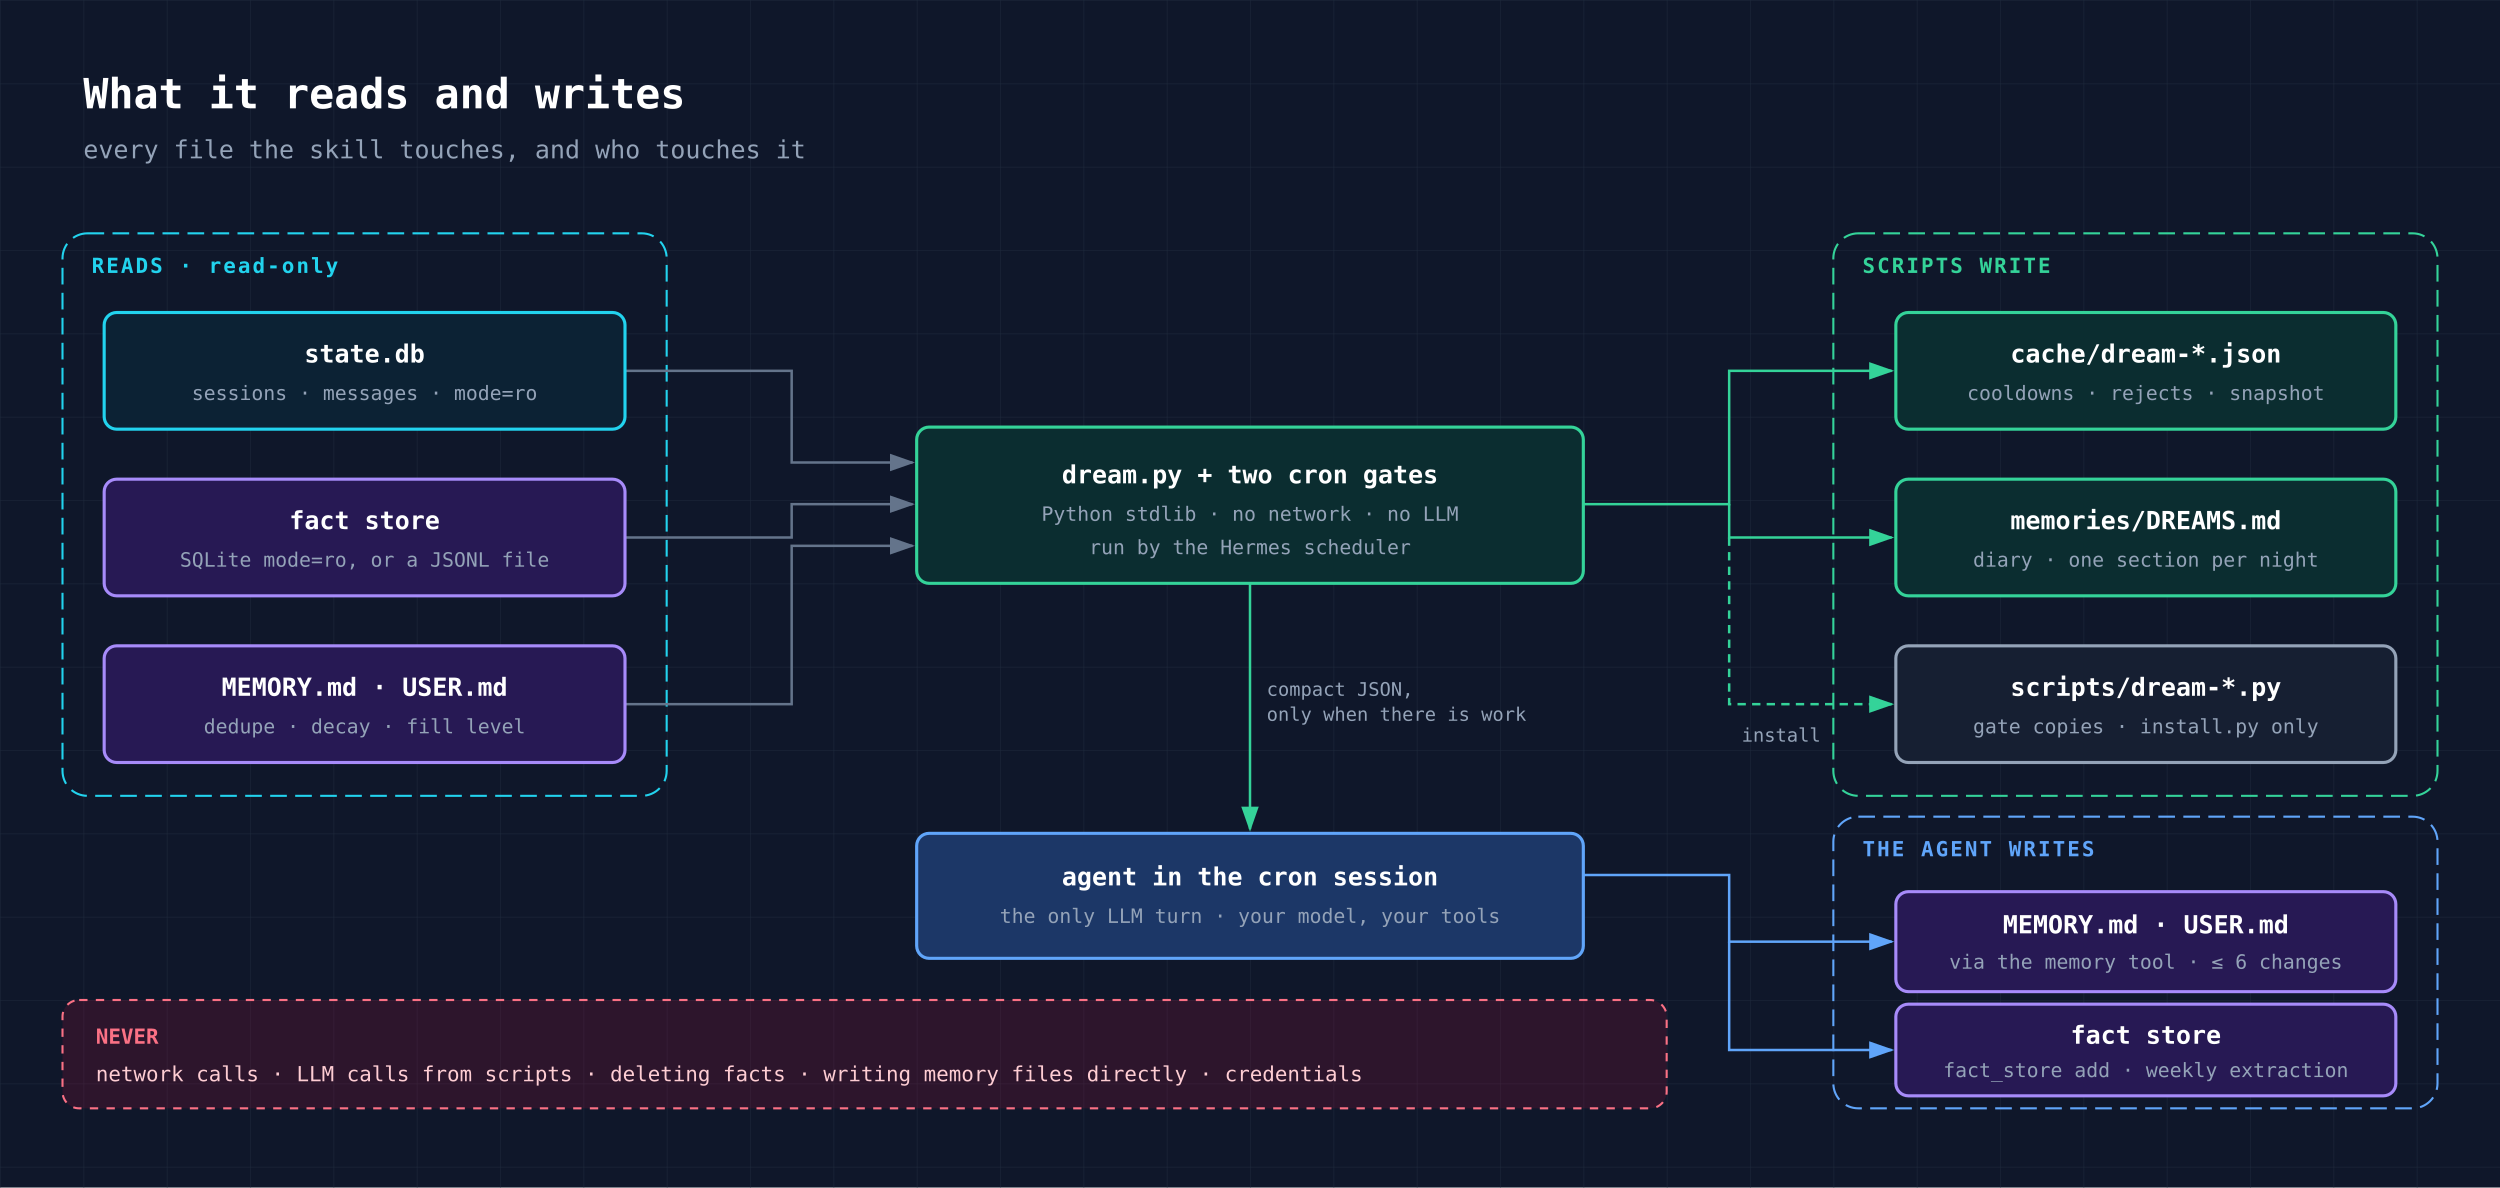
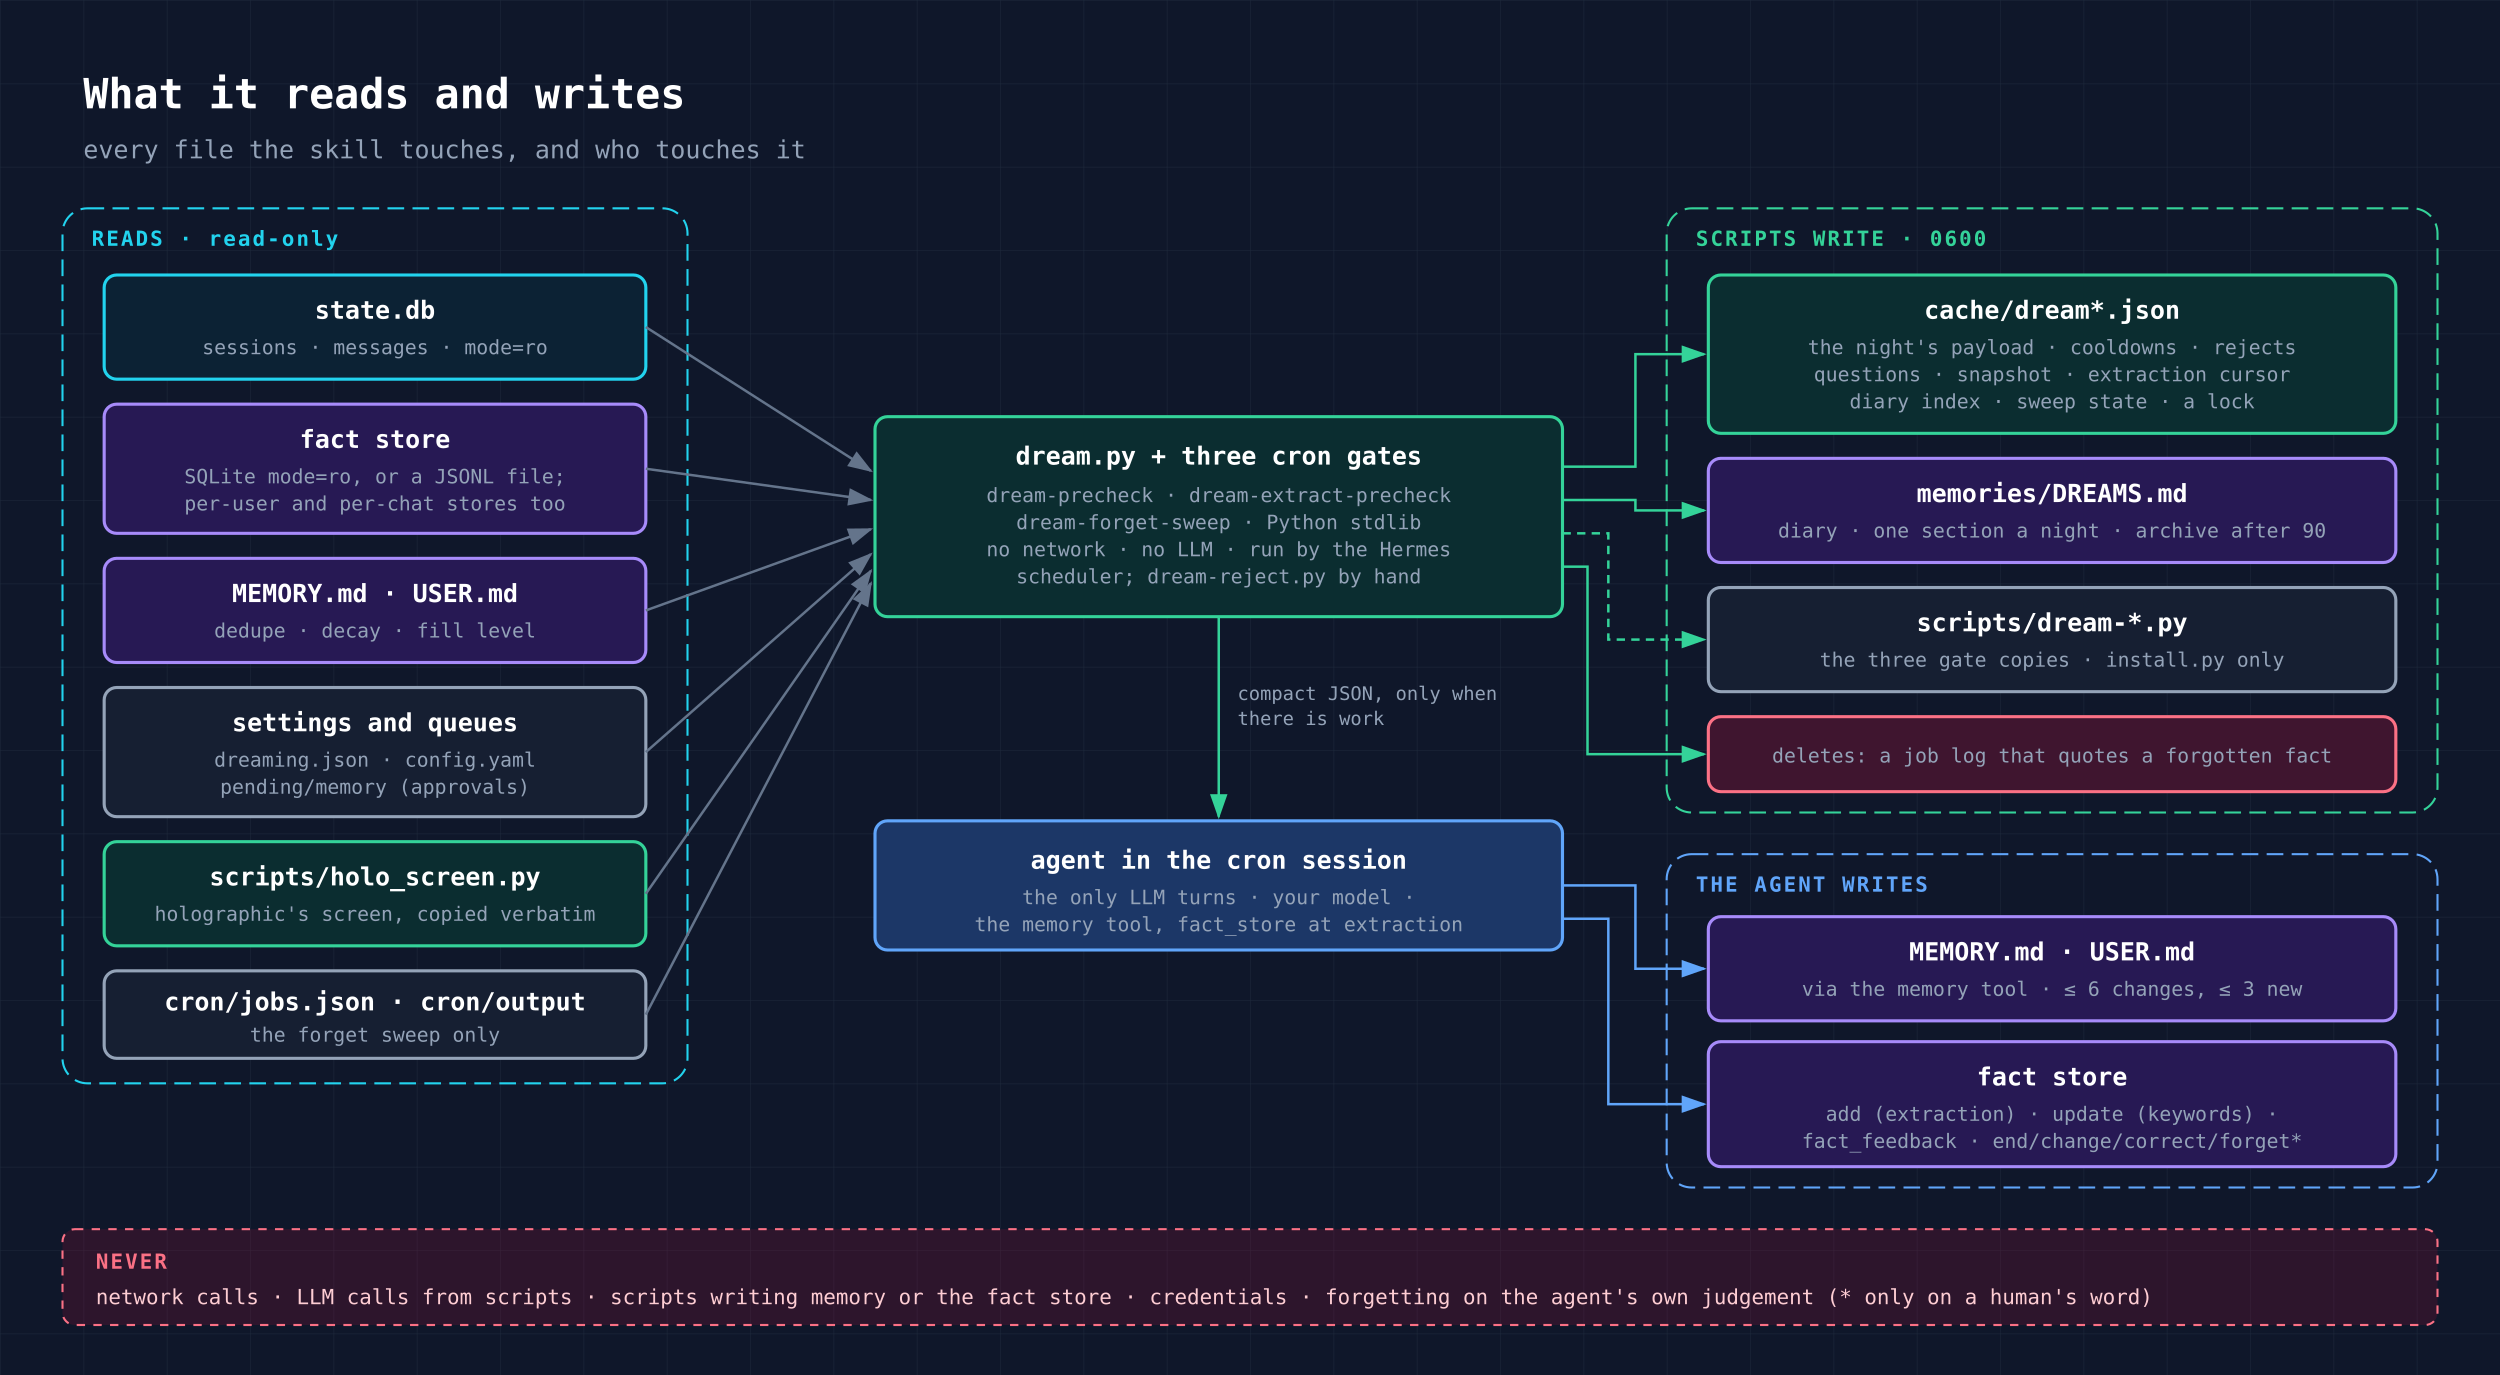
- <svg xmlns="http://www.w3.org/2000/svg" viewBox="0 0 1200 570">
+ <svg xmlns="http://www.w3.org/2000/svg" viewBox="0 0 1200 660">
  <style>
    text { font-family: 'JetBrains Mono', 'Cascadia Code', 'Consolas', monospace; }
+     .title { fill: #ffffff; font-size: 20px; font-weight: 700; }
+     .subtitle { fill: #94a3b8; font-size: 12px; }
    .name { fill: #ffffff; font-size: 12px; font-weight: 600; }
    .sub { fill: #94a3b8; font-size: 9.5px; }
    .tiny { fill: #94a3b8; font-size: 9px; }
    .lane { font-size: 10px; font-weight: 600; letter-spacing: 1px; }
+     .never { fill: #fecdd3; font-size: 10px; }
  </style>
  <defs>
    <pattern id="grid" width="40" height="40" patternUnits="userSpaceOnUse">
      <path d="M 40 0 L 0 0 0 40" fill="none" stroke="#1e293b" stroke-width="0.5" />
    </pattern>
    <marker id="a-slate" markerWidth="10" markerHeight="7" refX="9" refY="3.5" orient="auto">
      <polygon points="0 0, 10 3.5, 0 7" fill="#64748b" />
    </marker>
-     <marker id="a-emerald" markerWidth="10" markerHeight="7" refX="9" refY="3.5" orient="auto">
+     <marker id="a-green" markerWidth="10" markerHeight="7" refX="9" refY="3.5" orient="auto">
      <polygon points="0 0, 10 3.5, 0 7" fill="#34d399" />
    </marker>
    <marker id="a-blue" markerWidth="10" markerHeight="7" refX="9" refY="3.5" orient="auto">
      <polygon points="0 0, 10 3.5, 0 7" fill="#60a5fa" />
    </marker>
  </defs>
-   <rect width="1200" height="570" fill="#0f172a" />
-   <rect width="1200" height="570" fill="url(#grid)" />
-   <rect x="30" y="112" width="290" height="270" rx="12" fill="none" stroke="#22d3ee" stroke-width="1" stroke-dasharray="8,4" />
-   <text x="44" y="131" class="lane" fill="#22d3ee">READS · read-only</text>
-   <rect x="880" y="112" width="290" height="270" rx="12" fill="none" stroke="#34d399" stroke-width="1" stroke-dasharray="8,4" />
-   <text x="894" y="131" class="lane" fill="#34d399">SCRIPTS WRITE</text>
-   <rect x="880" y="392" width="290" height="140" rx="12" fill="none" stroke="#60a5fa" stroke-width="1" stroke-dasharray="8,4" />
-   <text x="894" y="411" class="lane" fill="#60a5fa">THE AGENT WRITES</text>
-   <path d="M 300 178 L 380 178 L 380 222 L 438 222" fill="none" stroke="#64748b" stroke-width="1.2" marker-end="url(#a-slate)" />
-   <path d="M 300 258 L 380 258 L 380 242 L 438 242" fill="none" stroke="#64748b" stroke-width="1.2" marker-end="url(#a-slate)" />
-   <path d="M 300 338 L 380 338 L 380 262 L 438 262" fill="none" stroke="#64748b" stroke-width="1.2" marker-end="url(#a-slate)" />
-   <path d="M 760 242 L 830 242 L 830 178 L 908 178" fill="none" stroke="#34d399" stroke-width="1.2" marker-end="url(#a-emerald)" />
-   <path d="M 830 242 L 830 258 L 908 258" fill="none" stroke="#34d399" stroke-width="1.2" marker-end="url(#a-emerald)" />
-   <path d="M 830 258 L 830 338 L 908 338" fill="none" stroke="#34d399" stroke-width="1.2" stroke-dasharray="4,3" marker-end="url(#a-emerald)" />
-   <text x="836" y="356" class="tiny">install</text>
-   <line x1="600" y1="280" x2="600" y2="398" stroke="#34d399" stroke-width="1.2" marker-end="url(#a-emerald)" />
-   <text x="608" y="334" class="tiny">compact JSON,</text>
-   <text x="608" y="346" class="tiny">only when there is work</text>
-   <path d="M 760 420 L 830 420 L 830 452 L 908 452" fill="none" stroke="#60a5fa" stroke-width="1.2" marker-end="url(#a-blue)" />
-   <path d="M 830 452 L 830 504 L 908 504" fill="none" stroke="#60a5fa" stroke-width="1.2" marker-end="url(#a-blue)" />
-   <rect x="50" y="150" width="250" height="56" rx="6" fill="#0f172a" />
-   <rect x="50" y="150" width="250" height="56" rx="6" fill="rgba(8,51,68,0.4)" stroke="#22d3ee" stroke-width="1.5" />
-   <text x="175" y="174" class="name" text-anchor="middle">state.db</text>
-   <text x="175" y="192" class="sub" text-anchor="middle">sessions · messages · mode=ro</text>
-   <rect x="50" y="230" width="250" height="56" rx="6" fill="#0f172a" />
-   <rect x="50" y="230" width="250" height="56" rx="6" fill="rgba(76,29,149,0.4)" stroke="#a78bfa" stroke-width="1.5" />
-   <text x="175" y="254" class="name" text-anchor="middle">fact store</text>
-   <text x="175" y="272" class="sub" text-anchor="middle">SQLite mode=ro, or a JSONL file</text>
-   <rect x="50" y="310" width="250" height="56" rx="6" fill="#0f172a" />
-   <rect x="50" y="310" width="250" height="56" rx="6" fill="rgba(76,29,149,0.4)" stroke="#a78bfa" stroke-width="1.5" />
-   <text x="175" y="334" class="name" text-anchor="middle">MEMORY.md · USER.md</text>
-   <text x="175" y="352" class="sub" text-anchor="middle">dedupe · decay · fill level</text>
-   <rect x="440" y="205" width="320" height="75" rx="6" fill="#0f172a" />
-   <rect x="440" y="205" width="320" height="75" rx="6" fill="rgba(6,78,59,0.4)" stroke="#34d399" stroke-width="1.5" />
-   <text x="600" y="232" class="name" text-anchor="middle">dream.py + two cron gates</text>
-   <text x="600" y="250" class="sub" text-anchor="middle">Python stdlib · no network · no LLM</text>
-   <text x="600" y="266" class="sub" text-anchor="middle">run by the Hermes scheduler</text>
-   <rect x="440" y="400" width="320" height="60" rx="6" fill="#0f172a" />
-   <rect x="440" y="400" width="320" height="60" rx="6" fill="rgba(59,130,246,0.3)" stroke="#60a5fa" stroke-width="1.5" />
-   <text x="600" y="425" class="name" text-anchor="middle">agent in the cron session</text>
-   <text x="600" y="443" class="sub" text-anchor="middle">the only LLM turn · your model, your tools</text>
-   <rect x="910" y="150" width="240" height="56" rx="6" fill="#0f172a" />
-   <rect x="910" y="150" width="240" height="56" rx="6" fill="rgba(6,78,59,0.4)" stroke="#34d399" stroke-width="1.5" />
-   <text x="1030" y="174" class="name" text-anchor="middle">cache/dream-*.json</text>
-   <text x="1030" y="192" class="sub" text-anchor="middle">cooldowns · rejects · snapshot</text>
-   <rect x="910" y="230" width="240" height="56" rx="6" fill="#0f172a" />
-   <rect x="910" y="230" width="240" height="56" rx="6" fill="rgba(6,78,59,0.4)" stroke="#34d399" stroke-width="1.5" />
-   <text x="1030" y="254" class="name" text-anchor="middle">memories/DREAMS.md</text>
-   <text x="1030" y="272" class="sub" text-anchor="middle">diary · one section per night</text>
-   <rect x="910" y="310" width="240" height="56" rx="6" fill="#0f172a" />
-   <rect x="910" y="310" width="240" height="56" rx="6" fill="rgba(30,41,59,0.5)" stroke="#94a3b8" stroke-width="1.5" />
-   <text x="1030" y="334" class="name" text-anchor="middle">scripts/dream-*.py</text>
-   <text x="1030" y="352" class="sub" text-anchor="middle">gate copies · install.py only</text>
-   <rect x="910" y="428" width="240" height="48" rx="6" fill="#0f172a" />
-   <rect x="910" y="428" width="240" height="48" rx="6" fill="rgba(76,29,149,0.4)" stroke="#a78bfa" stroke-width="1.5" />
-   <text x="1030" y="448" class="name" text-anchor="middle">MEMORY.md · USER.md</text>
-   <text x="1030" y="465" class="sub" text-anchor="middle">via the memory tool · ≤ 6 changes</text>
-   <rect x="910" y="482" width="240" height="44" rx="6" fill="#0f172a" />
-   <rect x="910" y="482" width="240" height="44" rx="6" fill="rgba(76,29,149,0.4)" stroke="#a78bfa" stroke-width="1.5" />
-   <text x="1030" y="501" class="name" text-anchor="middle">fact store</text>
-   <text x="1030" y="517" class="sub" text-anchor="middle">fact_store add · weekly extraction</text>
-   <rect x="30" y="480" width="770" height="52" rx="8" fill="rgba(136,19,55,0.25)" stroke="#fb7185" stroke-width="1" stroke-dasharray="4,4" />
-   <text x="46" y="501" fill="#fb7185" font-size="10" font-weight="600">NEVER</text>
-   <text x="46" y="519" fill="#fecdd3" font-size="10">network calls · LLM calls from scripts · deleting facts · writing memory files directly · credentials</text>
-   <text x="40" y="52" fill="#ffffff" font-size="20" font-weight="700">What it reads and writes</text>
-   <text x="40" y="76" fill="#94a3b8" font-size="12">every file the skill touches, and who touches it</text>
+   <rect width="100%" height="100%" fill="#0f172a" />
+   <rect width="100%" height="100%" fill="url(#grid)" />
+   <text x="40" y="52" class="title">What it reads and writes</text>
+   <text x="40" y="76" class="subtitle">every file the skill touches, and who touches it</text>
+   <rect x="30" y="100" width="300" height="420" rx="12" fill="none" stroke="#22d3ee" stroke-width="1" stroke-dasharray="8,4" />
+   <text x="44" y="118" class="lane" fill="#22d3ee">READS · read-only</text>
+   <rect x="50" y="132" width="260" height="50" rx="6" fill="#0f172a" />
+   <rect x="50" y="132" width="260" height="50" rx="6" fill="rgba(8,51,68,0.4)" stroke="#22d3ee" stroke-width="1.5" />
+   <text x="180" y="153" class="name" text-anchor="middle">state.db</text>
+   <text x="180" y="170" class="sub" text-anchor="middle">sessions · messages · mode=ro</text>
+   <rect x="50" y="194" width="260" height="62" rx="6" fill="#0f172a" />
+   <rect x="50" y="194" width="260" height="62" rx="6" fill="rgba(76,29,149,0.4)" stroke="#a78bfa" stroke-width="1.5" />
+   <text x="180" y="215" class="name" text-anchor="middle">fact store</text>
+   <text x="180" y="232" class="sub" text-anchor="middle">SQLite mode=ro, or a JSONL file;</text>
+   <text x="180" y="245" class="sub" text-anchor="middle">per-user and per-chat stores too</text>
+   <rect x="50" y="268" width="260" height="50" rx="6" fill="#0f172a" />
+   <rect x="50" y="268" width="260" height="50" rx="6" fill="rgba(76,29,149,0.4)" stroke="#a78bfa" stroke-width="1.5" />
+   <text x="180" y="289" class="name" text-anchor="middle">MEMORY.md · USER.md</text>
+   <text x="180" y="306" class="sub" text-anchor="middle">dedupe · decay · fill level</text>
+   <rect x="50" y="330" width="260" height="62" rx="6" fill="#0f172a" />
+   <rect x="50" y="330" width="260" height="62" rx="6" fill="rgba(30,41,59,0.5)" stroke="#94a3b8" stroke-width="1.5" />
+   <text x="180" y="351" class="name" text-anchor="middle">settings and queues</text>
+   <text x="180" y="368" class="sub" text-anchor="middle">dreaming.json · config.yaml</text>
+   <text x="180" y="381" class="sub" text-anchor="middle">pending/memory (approvals)</text>
+   <rect x="50" y="404" width="260" height="50" rx="6" fill="#0f172a" />
+   <rect x="50" y="404" width="260" height="50" rx="6" fill="rgba(6,78,59,0.4)" stroke="#34d399" stroke-width="1.5" />
+   <text x="180" y="425" class="name" text-anchor="middle">scripts/holo_screen.py</text>
+   <text x="180" y="442" class="sub" text-anchor="middle">holographic's screen, copied verbatim</text>
+   <rect x="50" y="466" width="260" height="42" rx="6" fill="#0f172a" />
+   <rect x="50" y="466" width="260" height="42" rx="6" fill="rgba(30,41,59,0.5)" stroke="#94a3b8" stroke-width="1.5" />
+   <text x="180" y="485" class="name" text-anchor="middle">cron/jobs.json · cron/output</text>
+   <text x="180" y="500" class="sub" text-anchor="middle">the forget sweep only</text>
+   <line x1="310" y1="157" x2="418" y2="226" stroke="#64748b" stroke-width="1.2" marker-end="url(#a-slate)" />
+   <line x1="310" y1="225" x2="418" y2="240" stroke="#64748b" stroke-width="1.2" marker-end="url(#a-slate)" />
+   <line x1="310" y1="293" x2="418" y2="254" stroke="#64748b" stroke-width="1.2" marker-end="url(#a-slate)" />
+   <line x1="310" y1="361" x2="418" y2="266" stroke="#64748b" stroke-width="1.2" marker-end="url(#a-slate)" />
+   <line x1="310" y1="429" x2="418" y2="274" stroke="#64748b" stroke-width="1.2" marker-end="url(#a-slate)" />
+   <line x1="310" y1="487" x2="418" y2="280" stroke="#64748b" stroke-width="1.2" marker-end="url(#a-slate)" />
+   <rect x="420" y="200" width="330" height="96" rx="6" fill="#0f172a" />
+   <rect x="420" y="200" width="330" height="96" rx="6" fill="rgba(6,78,59,0.4)" stroke="#34d399" stroke-width="1.5" />
+   <text x="585" y="223" class="name" text-anchor="middle">dream.py + three cron gates</text>
+   <text x="585" y="241" class="sub" text-anchor="middle">dream-precheck · dream-extract-precheck</text>
+   <text x="585" y="254" class="sub" text-anchor="middle">dream-forget-sweep · Python stdlib</text>
+   <text x="585" y="267" class="sub" text-anchor="middle">no network · no LLM · run by the Hermes</text>
+   <text x="585" y="280" class="sub" text-anchor="middle">scheduler; dream-reject.py by hand</text>
+   <line x1="585" y1="296" x2="585" y2="392" stroke="#34d399" stroke-width="1.2" marker-end="url(#a-green)" />
+   <text x="594" y="336" class="tiny">compact JSON, only when</text>
+   <text x="594" y="348" class="tiny">there is work</text>
+   <rect x="420" y="394" width="330" height="62" rx="6" fill="#0f172a" />
+   <rect x="420" y="394" width="330" height="62" rx="6" fill="rgba(59,130,246,0.3)" stroke="#60a5fa" stroke-width="1.5" />
+   <text x="585" y="417" class="name" text-anchor="middle">agent in the cron session</text>
+   <text x="585" y="434" class="sub" text-anchor="middle">the only LLM turns · your model ·</text>
+   <text x="585" y="447" class="sub" text-anchor="middle">the memory tool, fact_store at extraction</text>
+   <rect x="800" y="100" width="370" height="290" rx="12" fill="none" stroke="#34d399" stroke-width="1" stroke-dasharray="8,4" />
+   <text x="814" y="118" class="lane" fill="#34d399">SCRIPTS WRITE · 0600</text>
+   <rect x="820" y="132" width="330" height="76" rx="6" fill="#0f172a" />
+   <rect x="820" y="132" width="330" height="76" rx="6" fill="rgba(6,78,59,0.4)" stroke="#34d399" stroke-width="1.5" />
+   <text x="985" y="153" class="name" text-anchor="middle">cache/dream*.json</text>
+   <text x="985" y="170" class="sub" text-anchor="middle">the night's payload · cooldowns · rejects</text>
+   <text x="985" y="183" class="sub" text-anchor="middle">questions · snapshot · extraction cursor</text>
+   <text x="985" y="196" class="sub" text-anchor="middle">diary index · sweep state · a lock</text>
+   <rect x="820" y="220" width="330" height="50" rx="6" fill="#0f172a" />
+   <rect x="820" y="220" width="330" height="50" rx="6" fill="rgba(76,29,149,0.4)" stroke="#a78bfa" stroke-width="1.5" />
+   <text x="985" y="241" class="name" text-anchor="middle">memories/DREAMS.md</text>
+   <text x="985" y="258" class="sub" text-anchor="middle">diary · one section a night · archive after 90</text>
+   <rect x="820" y="282" width="330" height="50" rx="6" fill="#0f172a" />
+   <rect x="820" y="282" width="330" height="50" rx="6" fill="rgba(30,41,59,0.5)" stroke="#94a3b8" stroke-width="1.5" />
+   <text x="985" y="303" class="name" text-anchor="middle">scripts/dream-*.py</text>
+   <text x="985" y="320" class="sub" text-anchor="middle">the three gate copies · install.py only</text>
+   <rect x="820" y="344" width="330" height="36" rx="6" fill="#0f172a" />
+   <rect x="820" y="344" width="330" height="36" rx="6" fill="rgba(136,19,55,0.4)" stroke="#fb7185" stroke-width="1.5" />
+   <text x="985" y="366" class="sub" text-anchor="middle">deletes: a job log that quotes a forgotten fact</text>
+   <polyline points="750,224 785,224 785,170 818,170" fill="none" stroke="#34d399" stroke-width="1.2" marker-end="url(#a-green)" />
+   <polyline points="750,240 785,240 785,245 818,245" fill="none" stroke="#34d399" stroke-width="1.2" marker-end="url(#a-green)" />
+   <polyline points="750,256 772,256 772,307 818,307" fill="none" stroke="#34d399" stroke-width="1.2" stroke-dasharray="4,3" marker-end="url(#a-green)" />
+   <polyline points="750,272 762,272 762,362 818,362" fill="none" stroke="#34d399" stroke-width="1.2" marker-end="url(#a-green)" />
+   <rect x="800" y="410" width="370" height="160" rx="12" fill="none" stroke="#60a5fa" stroke-width="1" stroke-dasharray="8,4" />
+   <text x="814" y="428" class="lane" fill="#60a5fa">THE AGENT WRITES</text>
+   <rect x="820" y="440" width="330" height="50" rx="6" fill="#0f172a" />
+   <rect x="820" y="440" width="330" height="50" rx="6" fill="rgba(76,29,149,0.4)" stroke="#a78bfa" stroke-width="1.5" />
+   <text x="985" y="461" class="name" text-anchor="middle">MEMORY.md · USER.md</text>
+   <text x="985" y="478" class="sub" text-anchor="middle">via the memory tool · ≤ 6 changes, ≤ 3 new</text>
+   <rect x="820" y="500" width="330" height="60" rx="6" fill="#0f172a" />
+   <rect x="820" y="500" width="330" height="60" rx="6" fill="rgba(76,29,149,0.4)" stroke="#a78bfa" stroke-width="1.5" />
+   <text x="985" y="521" class="name" text-anchor="middle">fact store</text>
+   <text x="985" y="538" class="sub" text-anchor="middle">add (extraction) · update (keywords) ·</text>
+   <text x="985" y="551" class="sub" text-anchor="middle">fact_feedback · end/change/correct/forget*</text>
+   <polyline points="750,425 785,425 785,465 818,465" fill="none" stroke="#60a5fa" stroke-width="1.2" marker-end="url(#a-blue)" />
+   <polyline points="750,441 772,441 772,530 818,530" fill="none" stroke="#60a5fa" stroke-width="1.2" marker-end="url(#a-blue)" />
+   <rect x="30" y="590" width="1140" height="46" rx="6" fill="rgba(136,19,55,0.25)" stroke="#fb7185" stroke-width="1" stroke-dasharray="4,4" />
+   <text x="46" y="609" class="lane" fill="#fb7185">NEVER</text>
+   <text x="46" y="626" class="never">network calls · LLM calls from scripts · scripts writing memory or the fact store · credentials · forgetting on the agent's own judgement (* only on a human's word)</text>
</svg>
